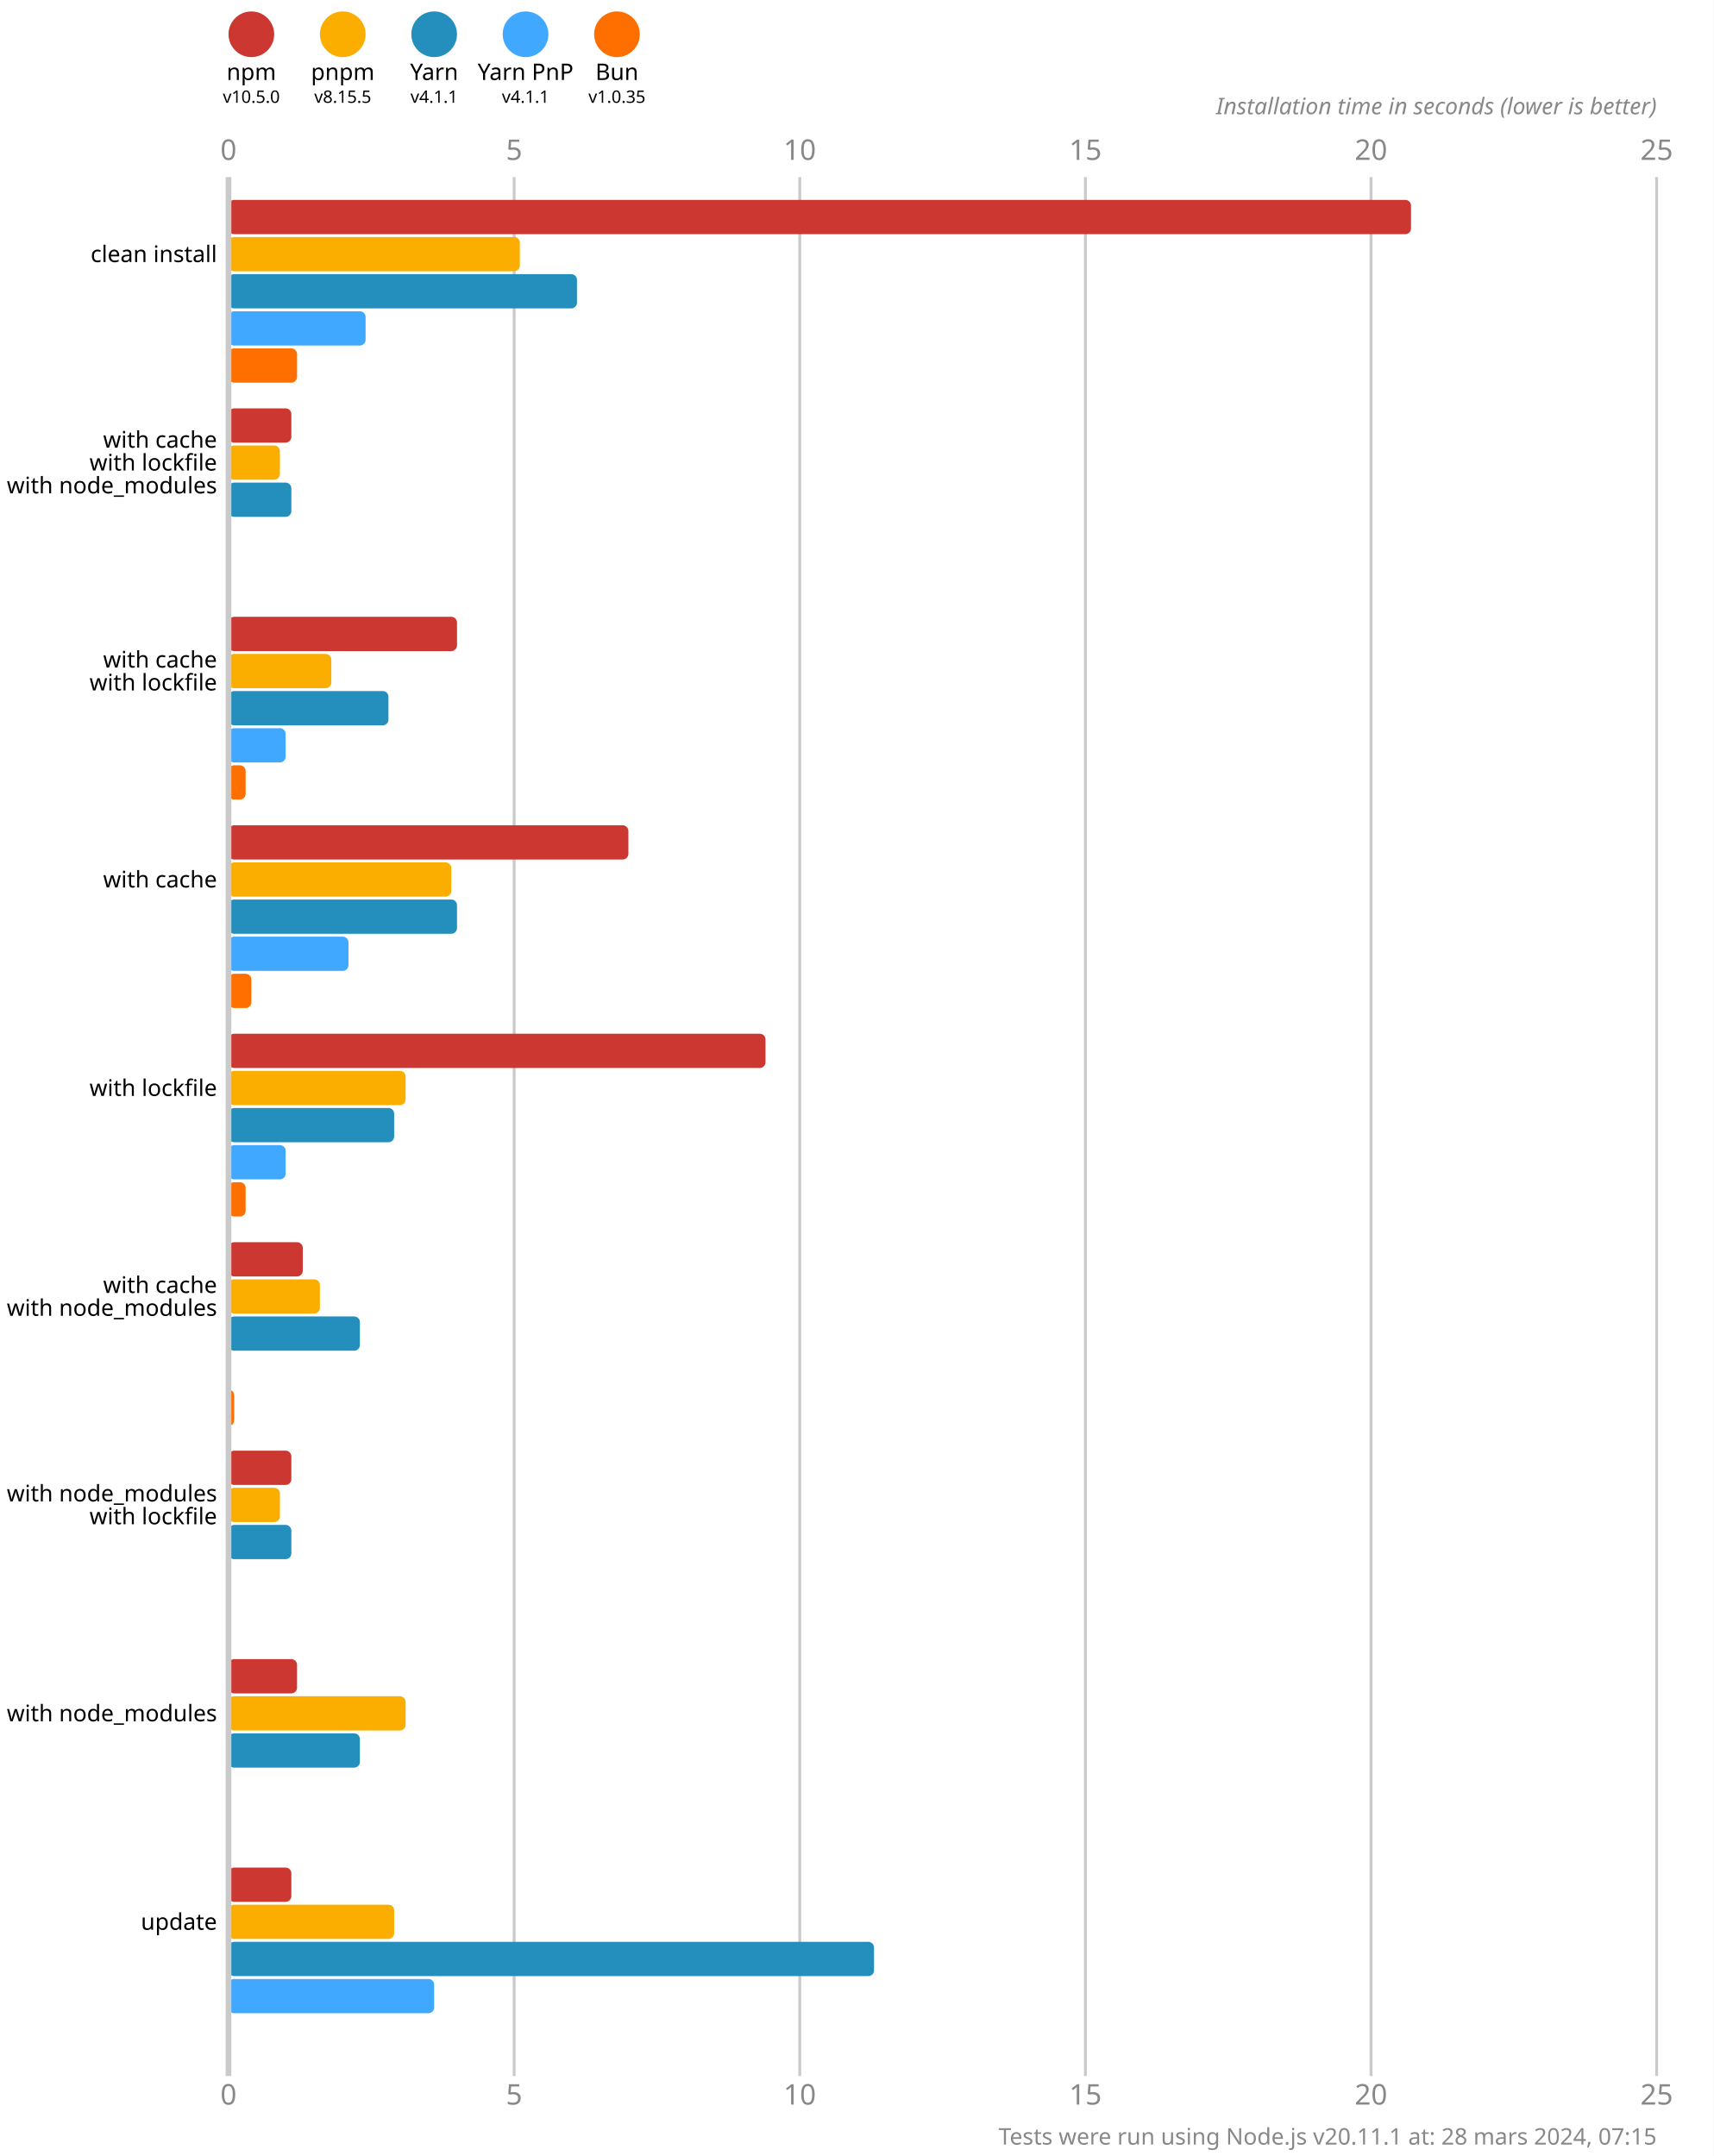
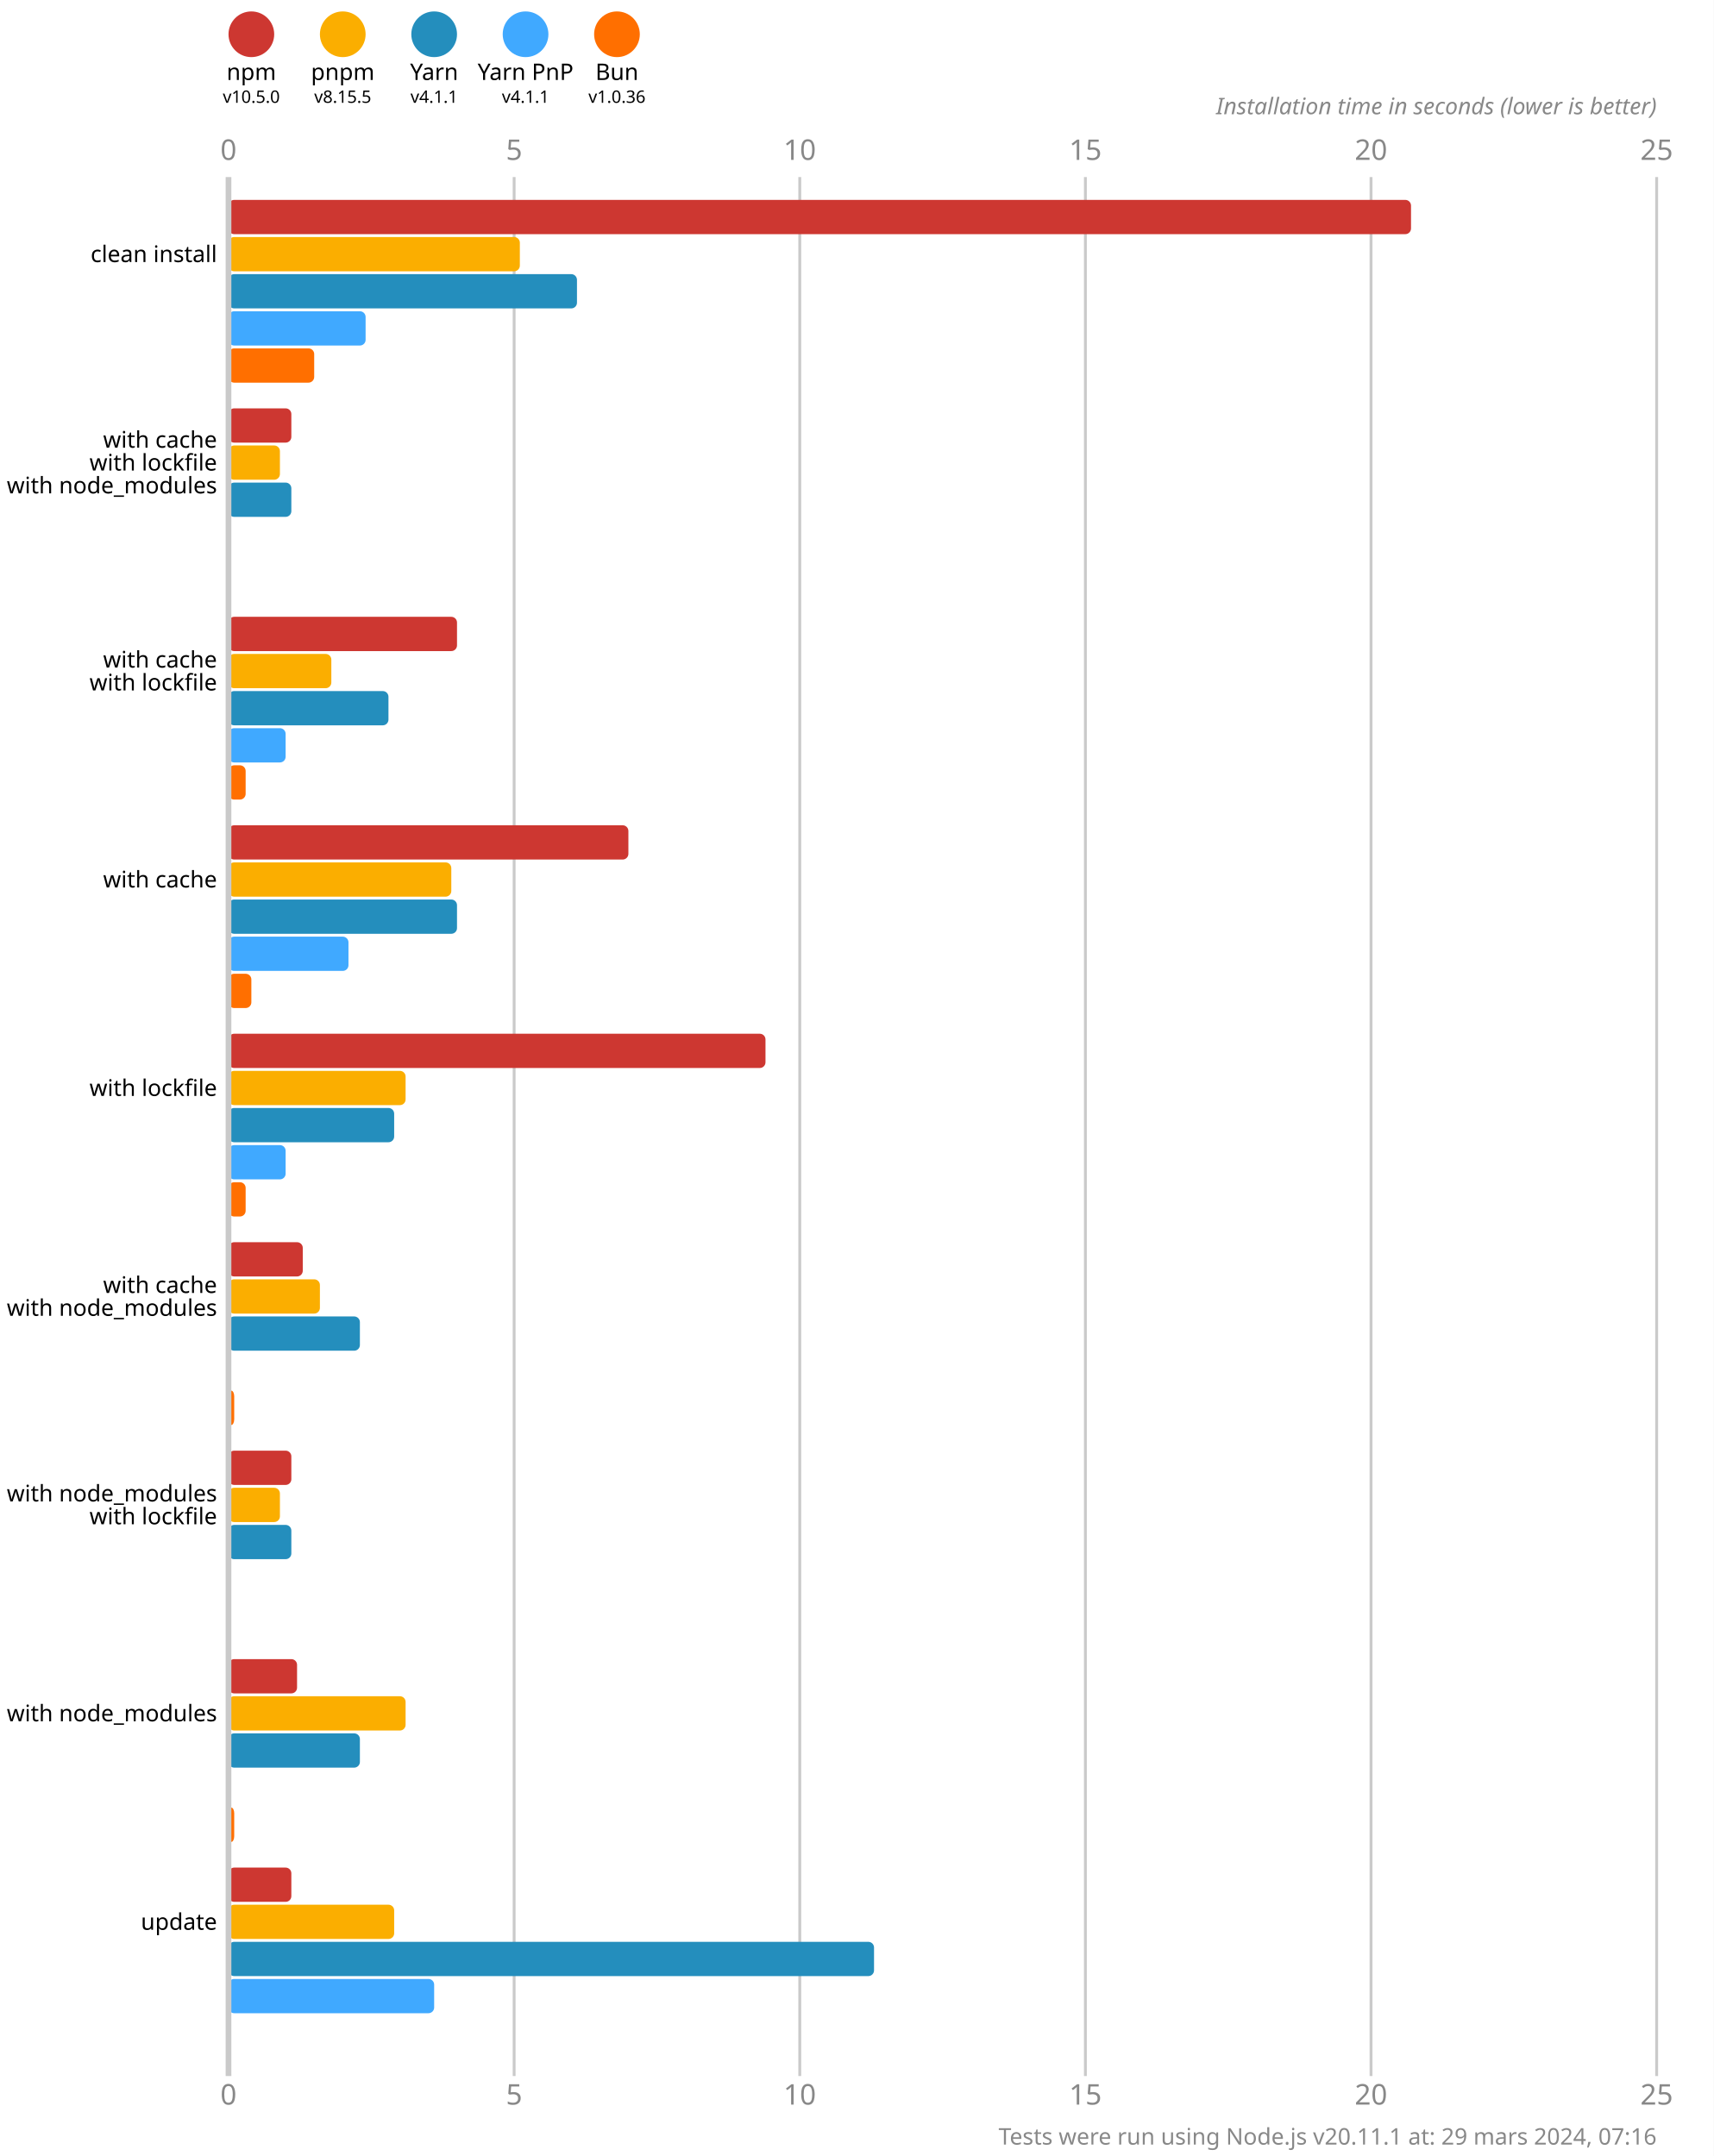
<svg xmlns="http://www.w3.org/2000/svg" version="1.1" viewBox="0 0 300 377.5">
  <style>
    .font { font-family: sans-serif; }
    .s3 { font-size: 3px; }
    .s4 { font-size: 4px; }
    .s5 { font-size: 5px; }
    .line { stroke: #cacaca; }
    .width { stroke-width: 0.5; }
    .text { fill: #888; }
  </style>
  <rect x="0" y="0" width="300" height="377.5" fill="#fff" />
  <circle cx="44" cy="6" r="4" fill="#cd3731" />
  <text x="44" y="14" class="font s4" text-anchor="middle">npm</text>
  <text x="44" y="18" class="font s3" text-anchor="middle">v10.5.0</text>
  <circle cx="60" cy="6" r="4" fill="#fbae00" />
  <text x="60" y="14" class="font s4" text-anchor="middle">pnpm</text>
  <text x="60" y="18" class="font s3" text-anchor="middle">v8.15.5</text>
  <circle cx="76" cy="6" r="4" fill="#248ebd" />
  <text x="76" y="14" class="font s4" text-anchor="middle">Yarn</text>
  <text x="76" y="18" class="font s3" text-anchor="middle">v4.1.1</text>
  <circle cx="92" cy="6" r="4" fill="#40a9ff" />
  <text x="92" y="14" class="font s4" text-anchor="middle">Yarn PnP</text>
  <text x="92" y="18" class="font s3" text-anchor="middle">v4.1.1</text>
  <circle cx="108" cy="6" r="4" fill="#ff6f00" />
  <text x="108" y="14" class="font s4" text-anchor="middle">Bun</text>
-   <text x="108" y="18" class="font s3" text-anchor="middle">v1.0.35</text>
+   <text x="108" y="18" class="font s3" text-anchor="middle">v1.0.36</text>
  <text x="40" y="28" class="font s5 text" text-anchor="middle">0</text>
  <text x="40" y="368.5" class="font s5 text" text-anchor="middle">0</text>
  <line x1="90" y1="31" x2="90" y2="363.5" class="line width" />
  <text x="90" y="28" class="font s5 text" text-anchor="middle">5</text>
  <text x="90" y="368.5" class="font s5 text" text-anchor="middle">5</text>
  <line x1="140" y1="31" x2="140" y2="363.5" class="line width" />
  <text x="140" y="28" class="font s5 text" text-anchor="middle">10</text>
  <text x="140" y="368.5" class="font s5 text" text-anchor="middle">10</text>
  <line x1="190" y1="31" x2="190" y2="363.5" class="line width" />
  <text x="190" y="28" class="font s5 text" text-anchor="middle">15</text>
  <text x="190" y="368.5" class="font s5 text" text-anchor="middle">15</text>
  <line x1="240" y1="31" x2="240" y2="363.5" class="line width" />
  <text x="240" y="28" class="font s5 text" text-anchor="middle">20</text>
  <text x="240" y="368.5" class="font s5 text" text-anchor="middle">20</text>
  <line x1="290" y1="31" x2="290" y2="363.5" class="line width" />
  <text x="290" y="28" class="font s5 text" text-anchor="middle">25</text>
  <text x="290" y="368.5" class="font s5 text" text-anchor="middle">25</text>
  <text x="290" y="20" class="font s4 text" font-style="italic" text-anchor="end">Installation time in seconds (lower is better)</text>
  <rect x="40" y="35" width="207" height="6" fill="#cd3731" rx="1" ry="1" />
  <rect x="40" y="41.5" width="51" height="6" fill="#fbae00" rx="1" ry="1" />
  <rect x="40" y="48" width="61" height="6" fill="#248ebd" rx="1" ry="1" />
  <rect x="40" y="54.5" width="24" height="6" fill="#40a9ff" rx="1" ry="1" />
-   <rect x="40" y="61" width="12" height="6" fill="#ff6f00" rx="1" ry="1" />
+   <rect x="40" y="61" width="15" height="6" fill="#ff6f00" rx="1" ry="1" />
  <rect x="40" y="71.5" width="11" height="6" fill="#cd3731" rx="1" ry="1" />
  <rect x="40" y="78" width="9" height="6" fill="#fbae00" rx="1" ry="1" />
  <rect x="40" y="84.5" width="11" height="6" fill="#248ebd" rx="1" ry="1" />
  <rect x="40" y="91" width="0" height="6" fill="#40a9ff" rx="1" ry="1" />
  <rect x="40" y="97.5" width="0" height="6" fill="#ff6f00" rx="1" ry="1" />
  <rect x="40" y="108" width="40" height="6" fill="#cd3731" rx="1" ry="1" />
  <rect x="40" y="114.5" width="18" height="6" fill="#fbae00" rx="1" ry="1" />
  <rect x="40" y="121" width="28" height="6" fill="#248ebd" rx="1" ry="1" />
  <rect x="40" y="127.5" width="10" height="6" fill="#40a9ff" rx="1" ry="1" />
  <rect x="40" y="134" width="3" height="6" fill="#ff6f00" rx="1" ry="1" />
  <rect x="40" y="144.5" width="70" height="6" fill="#cd3731" rx="1" ry="1" />
  <rect x="40" y="151" width="39" height="6" fill="#fbae00" rx="1" ry="1" />
  <rect x="40" y="157.5" width="40" height="6" fill="#248ebd" rx="1" ry="1" />
  <rect x="40" y="164" width="21" height="6" fill="#40a9ff" rx="1" ry="1" />
  <rect x="40" y="170.5" width="4" height="6" fill="#ff6f00" rx="1" ry="1" />
  <rect x="40" y="181" width="94" height="6" fill="#cd3731" rx="1" ry="1" />
  <rect x="40" y="187.5" width="31" height="6" fill="#fbae00" rx="1" ry="1" />
  <rect x="40" y="194" width="29" height="6" fill="#248ebd" rx="1" ry="1" />
  <rect x="40" y="200.5" width="10" height="6" fill="#40a9ff" rx="1" ry="1" />
  <rect x="40" y="207" width="3" height="6" fill="#ff6f00" rx="1" ry="1" />
  <rect x="40" y="217.5" width="13" height="6" fill="#cd3731" rx="1" ry="1" />
  <rect x="40" y="224" width="16" height="6" fill="#fbae00" rx="1" ry="1" />
  <rect x="40" y="230.5" width="23" height="6" fill="#248ebd" rx="1" ry="1" />
  <rect x="40" y="237" width="0" height="6" fill="#40a9ff" rx="1" ry="1" />
  <rect x="40" y="243.5" width="1" height="6" fill="#ff6f00" rx="1" ry="1" />
  <rect x="40" y="254" width="11" height="6" fill="#cd3731" rx="1" ry="1" />
  <rect x="40" y="260.5" width="9" height="6" fill="#fbae00" rx="1" ry="1" />
  <rect x="40" y="267" width="11" height="6" fill="#248ebd" rx="1" ry="1" />
  <rect x="40" y="273.5" width="0" height="6" fill="#40a9ff" rx="1" ry="1" />
  <rect x="40" y="280" width="0" height="6" fill="#ff6f00" rx="1" ry="1" />
  <rect x="40" y="290.5" width="12" height="6" fill="#cd3731" rx="1" ry="1" />
  <rect x="40" y="297" width="31" height="6" fill="#fbae00" rx="1" ry="1" />
  <rect x="40" y="303.5" width="23" height="6" fill="#248ebd" rx="1" ry="1" />
  <rect x="40" y="310" width="0" height="6" fill="#40a9ff" rx="1" ry="1" />
-   <rect x="40" y="316.5" width="0" height="6" fill="#ff6f00" rx="1" ry="1" />
+   <rect x="40" y="316.5" width="1" height="6" fill="#ff6f00" rx="1" ry="1" />
  <rect x="40" y="327" width="11" height="6" fill="#cd3731" rx="1" ry="1" />
  <rect x="40" y="333.5" width="29" height="6" fill="#fbae00" rx="1" ry="1" />
  <rect x="40" y="340" width="113" height="6" fill="#248ebd" rx="1" ry="1" />
  <rect x="40" y="346.5" width="36" height="6" fill="#40a9ff" rx="1" ry="1" />
  <rect x="40" y="353" width="0" height="6" fill="#ff6f00" rx="1" ry="1" />
  <line x1="40" y1="31" x2="40" y2="363.5" class="line" />
  <text x="38" y="44.5" class="font s4" dominant-baseline="middle" text-anchor="end">clean install</text>
  <text x="38" y="77" class="font s4" dominant-baseline="middle" text-anchor="end">with cache</text>
  <text x="38" y="81" class="font s4" dominant-baseline="middle" text-anchor="end">with lockfile</text>
  <text x="38" y="85" class="font s4" dominant-baseline="middle" text-anchor="end">with node_modules</text>
  <text x="38" y="115.5" class="font s4" dominant-baseline="middle" text-anchor="end">with cache</text>
  <text x="38" y="119.5" class="font s4" dominant-baseline="middle" text-anchor="end">with lockfile</text>
  <text x="38" y="154" class="font s4" dominant-baseline="middle" text-anchor="end">with cache</text>
  <text x="38" y="190.5" class="font s4" dominant-baseline="middle" text-anchor="end">with lockfile</text>
  <text x="38" y="225" class="font s4" dominant-baseline="middle" text-anchor="end">with cache</text>
  <text x="38" y="229" class="font s4" dominant-baseline="middle" text-anchor="end">with node_modules</text>
  <text x="38" y="261.5" class="font s4" dominant-baseline="middle" text-anchor="end">with node_modules</text>
  <text x="38" y="265.5" class="font s4" dominant-baseline="middle" text-anchor="end">with lockfile</text>
  <text x="38" y="300" class="font s4" dominant-baseline="middle" text-anchor="end">with node_modules</text>
  <text x="38" y="336.5" class="font s4" dominant-baseline="middle" text-anchor="end">update</text>
-   <text x="290" y="375.5" class="font s4 text" text-anchor="end">Tests were run using Node.js v20.11.1 at: 28 mars 2024, 07:15</text>
+   <text x="290" y="375.5" class="font s4 text" text-anchor="end">Tests were run using Node.js v20.11.1 at: 29 mars 2024, 07:16</text>
</svg>
